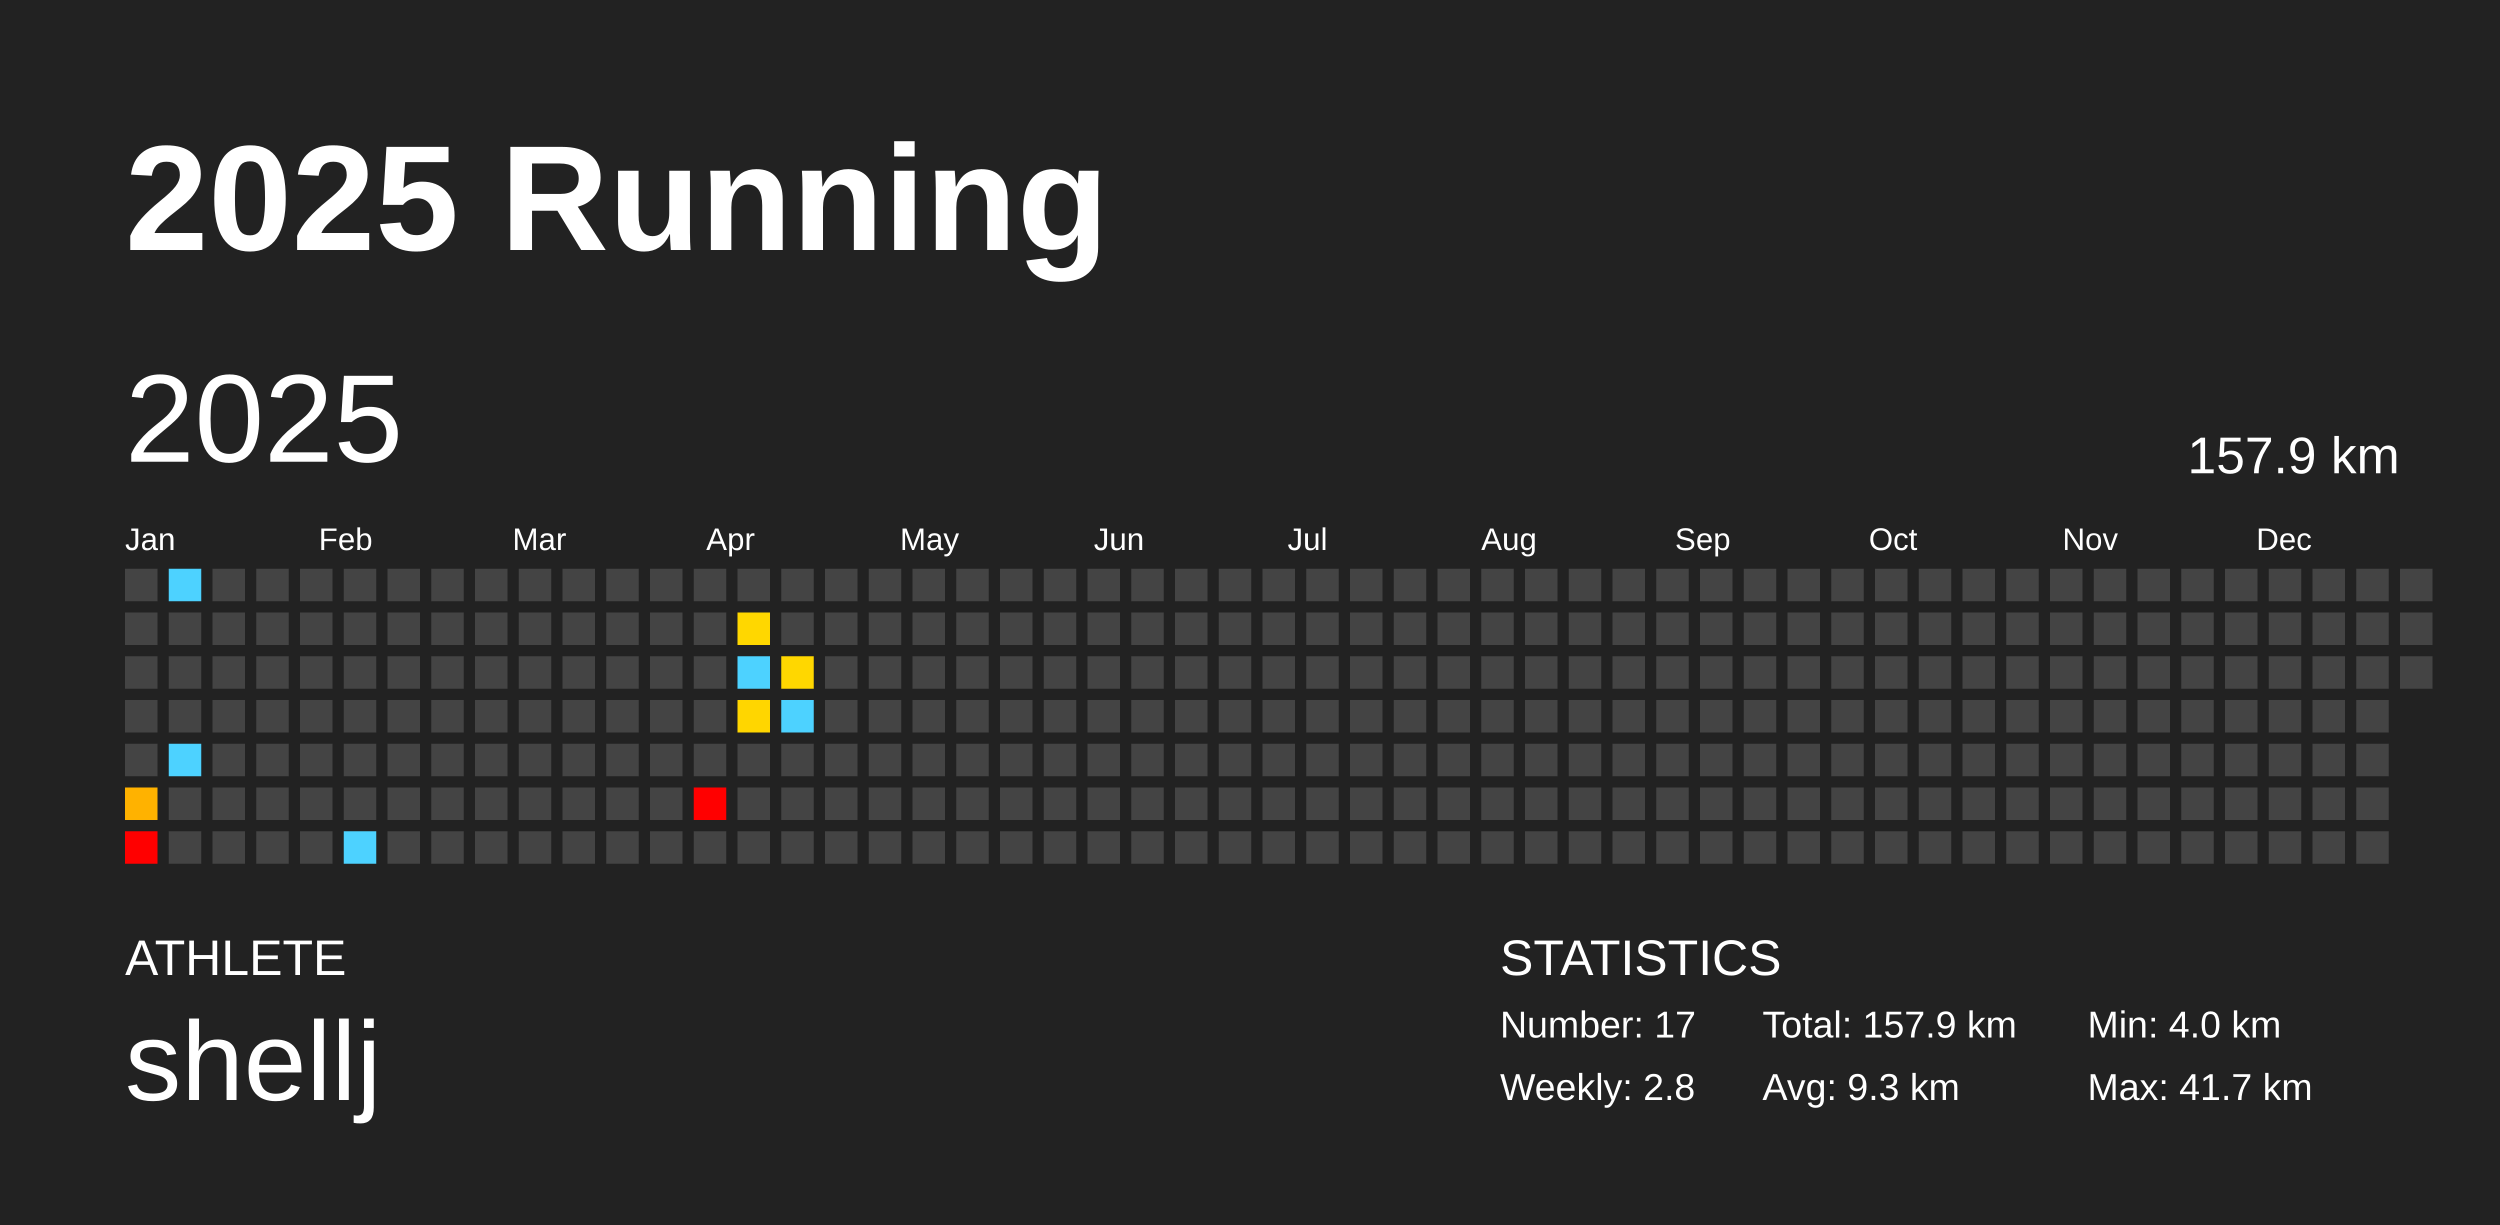
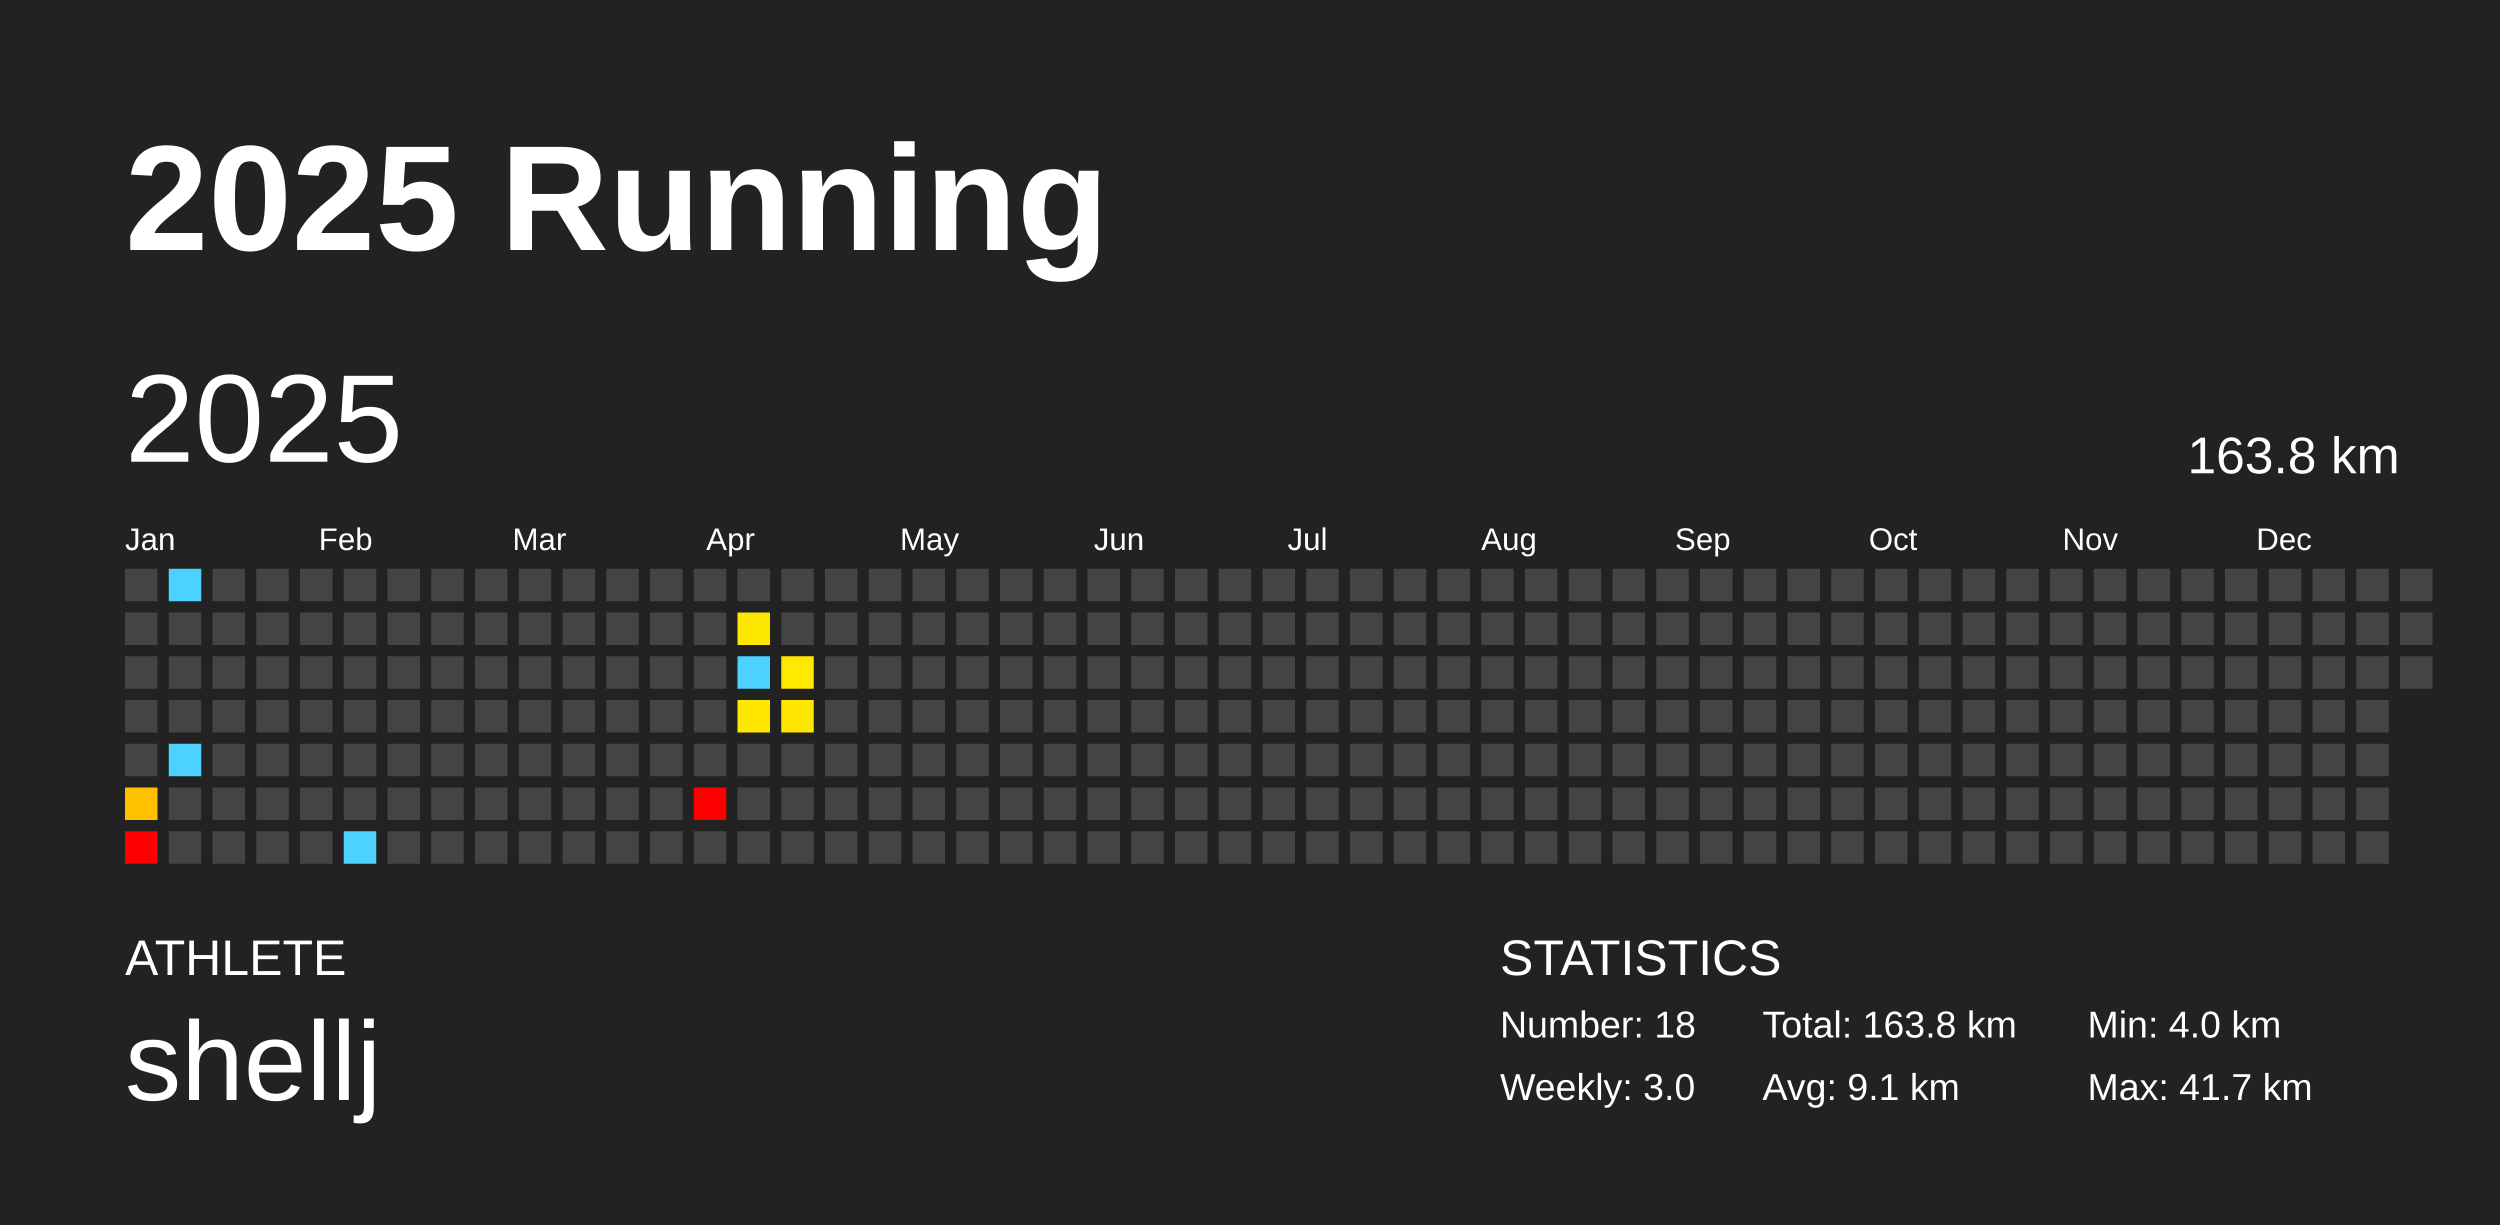
<svg xmlns="http://www.w3.org/2000/svg" baseProfile="full" height="98mm" version="1.1" viewBox="0,0,200,98" width="200mm">
  <defs />
  <rect fill="#222222" height="98" width="200" x="0" y="0" />
  <text fill="#FFFFFF" style="font-size:12px; font-family:Arial; font-weight:bold;" x="10" y="20">2025 Running</text>
  <text fill="#FFFFFF" style="font-size:4px; font-family:Arial" x="10" y="78">ATHLETE</text>
  <text fill="#FFFFFF" style="font-size:9px; font-family:Arial" x="10" y="88">shellj</text>
  <text fill="#FFFFFF" style="font-size:4px; font-family:Arial" x="120" y="78">STATISTICS</text>
-   <text fill="#FFFFFF" style="font-size:3px; font-family:Arial" x="120" y="83">Number: 17</text>
-   <text fill="#FFFFFF" style="font-size:3px; font-family:Arial" x="120" y="88">Weekly: 2.8</text>
-   <text fill="#FFFFFF" style="font-size:3px; font-family:Arial" x="141" y="83">Total: 157.9 km</text>
-   <text fill="#FFFFFF" style="font-size:3px; font-family:Arial" x="141" y="88">Avg: 9.3 km</text>
+   <text fill="#FFFFFF" style="font-size:3px; font-family:Arial" x="120" y="83">Number: 18</text>
+   <text fill="#FFFFFF" style="font-size:3px; font-family:Arial" x="120" y="88">Weekly: 3.0</text>
+   <text fill="#FFFFFF" style="font-size:3px; font-family:Arial" x="141" y="83">Total: 163.8 km</text>
+   <text fill="#FFFFFF" style="font-size:3px; font-family:Arial" x="141" y="88">Avg: 9.1 km</text>
  <text fill="#FFFFFF" style="font-size:3px; font-family:Arial" x="167" y="83">Min: 4.0 km</text>
  <text fill="#FFFFFF" style="font-size:3px; font-family:Arial" x="167" y="88">Max: 41.7 km</text>
  <text dominant-baseline="hanging" fill="#FFFFFF" style="font-size:10.0px; font-family:Arial;" x="10" y="30">2025</text>
-   <text dominant-baseline="hanging" fill="#FFFFFF" style="font-size:4.125px; font-family:Arial;" x="175" y="35">157.9 km</text>
+   <text dominant-baseline="hanging" fill="#FFFFFF" style="font-size:4.125px; font-family:Arial;" x="175" y="35">163.8 km</text>
  <text fill="#FFFFFF" style="font-size:2.5px; font-family:Arial" x="10.0" y="44">Jan</text>
  <text fill="#FFFFFF" style="font-size:2.5px; font-family:Arial" x="25.5" y="44">Feb</text>
  <text fill="#FFFFFF" style="font-size:2.5px; font-family:Arial" x="41.0" y="44">Mar</text>
  <text fill="#FFFFFF" style="font-size:2.5px; font-family:Arial" x="56.5" y="44">Apr</text>
  <text fill="#FFFFFF" style="font-size:2.5px; font-family:Arial" x="72.0" y="44">May</text>
  <text fill="#FFFFFF" style="font-size:2.5px; font-family:Arial" x="87.5" y="44">Jun</text>
  <text fill="#FFFFFF" style="font-size:2.5px; font-family:Arial" x="103.0" y="44">Jul</text>
  <text fill="#FFFFFF" style="font-size:2.5px; font-family:Arial" x="118.5" y="44">Aug</text>
  <text fill="#FFFFFF" style="font-size:2.5px; font-family:Arial" x="134.0" y="44">Sep</text>
  <text fill="#FFFFFF" style="font-size:2.5px; font-family:Arial" x="149.5" y="44">Oct</text>
  <text fill="#FFFFFF" style="font-size:2.5px; font-family:Arial" x="165.0" y="44">Nov</text>
  <text fill="#FFFFFF" style="font-size:2.5px; font-family:Arial" x="180.5" y="44">Dec</text>
  <rect fill="#444444" height="2.6" width="2.6" x="10.0" y="45.5" />
  <rect fill="#444444" height="2.6" width="2.6" x="10.0" y="49.0" />
  <rect fill="#444444" height="2.6" width="2.6" x="10.0" y="52.5" />
  <rect fill="#444444" height="2.6" width="2.6" x="10.0" y="56.0" />
  <rect fill="#444444" height="2.6" width="2.6" x="10.0" y="59.5" />
-   <rect fill="#ffb200" height="2.6" width="2.6" x="10.0" y="63.0" />
+   <rect fill="#ffc000" height="2.6" width="2.6" x="10.0" y="63.0" />
  <rect fill="red" height="2.6" width="2.6" x="10.0" y="66.5" />
  <rect fill="#4dd2ff" height="2.6" width="2.6" x="13.5" y="45.5" />
  <rect fill="#444444" height="2.6" width="2.6" x="13.5" y="49.0" />
  <rect fill="#444444" height="2.6" width="2.6" x="13.5" y="52.5" />
  <rect fill="#444444" height="2.6" width="2.6" x="13.5" y="56.0" />
  <rect fill="#4dd2ff" height="2.6" width="2.6" x="13.5" y="59.5" />
  <rect fill="#444444" height="2.6" width="2.6" x="13.5" y="63.0" />
  <rect fill="#444444" height="2.6" width="2.6" x="13.5" y="66.5" />
  <rect fill="#444444" height="2.6" width="2.6" x="17.0" y="45.5" />
  <rect fill="#444444" height="2.6" width="2.6" x="17.0" y="49.0" />
  <rect fill="#444444" height="2.6" width="2.6" x="17.0" y="52.5" />
  <rect fill="#444444" height="2.6" width="2.6" x="17.0" y="56.0" />
  <rect fill="#444444" height="2.6" width="2.6" x="17.0" y="59.5" />
  <rect fill="#444444" height="2.6" width="2.6" x="17.0" y="63.0" />
  <rect fill="#444444" height="2.6" width="2.6" x="17.0" y="66.5" />
  <rect fill="#444444" height="2.6" width="2.6" x="20.5" y="45.5" />
  <rect fill="#444444" height="2.6" width="2.6" x="20.5" y="49.0" />
  <rect fill="#444444" height="2.6" width="2.6" x="20.5" y="52.5" />
  <rect fill="#444444" height="2.6" width="2.6" x="20.5" y="56.0" />
  <rect fill="#444444" height="2.6" width="2.6" x="20.5" y="59.5" />
  <rect fill="#444444" height="2.6" width="2.6" x="20.5" y="63.0" />
  <rect fill="#444444" height="2.6" width="2.6" x="20.5" y="66.5" />
  <rect fill="#444444" height="2.6" width="2.6" x="24.0" y="45.5" />
  <rect fill="#444444" height="2.6" width="2.6" x="24.0" y="49.0" />
  <rect fill="#444444" height="2.6" width="2.6" x="24.0" y="52.5" />
  <rect fill="#444444" height="2.6" width="2.6" x="24.0" y="56.0" />
  <rect fill="#444444" height="2.6" width="2.6" x="24.0" y="59.5" />
  <rect fill="#444444" height="2.6" width="2.6" x="24.0" y="63.0" />
  <rect fill="#444444" height="2.6" width="2.6" x="24.0" y="66.5" />
  <rect fill="#444444" height="2.6" width="2.6" x="27.5" y="45.5" />
  <rect fill="#444444" height="2.6" width="2.6" x="27.5" y="49.0" />
  <rect fill="#444444" height="2.6" width="2.6" x="27.5" y="52.5" />
  <rect fill="#444444" height="2.6" width="2.6" x="27.5" y="56.0" />
  <rect fill="#444444" height="2.6" width="2.6" x="27.5" y="59.5" />
  <rect fill="#444444" height="2.6" width="2.6" x="27.5" y="63.0" />
  <rect fill="#4dd2ff" height="2.6" width="2.6" x="27.5" y="66.5" />
  <rect fill="#444444" height="2.6" width="2.6" x="31.0" y="45.5" />
  <rect fill="#444444" height="2.6" width="2.6" x="31.0" y="49.0" />
  <rect fill="#444444" height="2.6" width="2.6" x="31.0" y="52.5" />
  <rect fill="#444444" height="2.6" width="2.6" x="31.0" y="56.0" />
  <rect fill="#444444" height="2.6" width="2.6" x="31.0" y="59.5" />
  <rect fill="#444444" height="2.6" width="2.6" x="31.0" y="63.0" />
  <rect fill="#444444" height="2.6" width="2.6" x="31.0" y="66.5" />
  <rect fill="#444444" height="2.6" width="2.6" x="34.5" y="45.5" />
  <rect fill="#444444" height="2.6" width="2.6" x="34.5" y="49.0" />
  <rect fill="#444444" height="2.6" width="2.6" x="34.5" y="52.5" />
  <rect fill="#444444" height="2.6" width="2.6" x="34.5" y="56.0" />
  <rect fill="#444444" height="2.6" width="2.6" x="34.5" y="59.5" />
  <rect fill="#444444" height="2.6" width="2.6" x="34.5" y="63.0" />
  <rect fill="#444444" height="2.6" width="2.6" x="34.5" y="66.5" />
  <rect fill="#444444" height="2.6" width="2.6" x="38.0" y="45.5" />
  <rect fill="#444444" height="2.6" width="2.6" x="38.0" y="49.0" />
  <rect fill="#444444" height="2.6" width="2.6" x="38.0" y="52.5" />
  <rect fill="#444444" height="2.6" width="2.6" x="38.0" y="56.0" />
  <rect fill="#444444" height="2.6" width="2.6" x="38.0" y="59.5" />
  <rect fill="#444444" height="2.6" width="2.6" x="38.0" y="63.0" />
  <rect fill="#444444" height="2.6" width="2.6" x="38.0" y="66.5" />
  <rect fill="#444444" height="2.6" width="2.6" x="41.5" y="45.5" />
  <rect fill="#444444" height="2.6" width="2.6" x="41.5" y="49.0" />
  <rect fill="#444444" height="2.6" width="2.6" x="41.5" y="52.5" />
  <rect fill="#444444" height="2.6" width="2.6" x="41.5" y="56.0" />
  <rect fill="#444444" height="2.6" width="2.6" x="41.5" y="59.5" />
  <rect fill="#444444" height="2.6" width="2.6" x="41.5" y="63.0" />
  <rect fill="#444444" height="2.6" width="2.6" x="41.5" y="66.5" />
  <rect fill="#444444" height="2.6" width="2.6" x="45.0" y="45.5" />
  <rect fill="#444444" height="2.6" width="2.6" x="45.0" y="49.0" />
  <rect fill="#444444" height="2.6" width="2.6" x="45.0" y="52.5" />
  <rect fill="#444444" height="2.6" width="2.6" x="45.0" y="56.0" />
  <rect fill="#444444" height="2.6" width="2.6" x="45.0" y="59.5" />
  <rect fill="#444444" height="2.6" width="2.6" x="45.0" y="63.0" />
  <rect fill="#444444" height="2.6" width="2.6" x="45.0" y="66.5" />
  <rect fill="#444444" height="2.6" width="2.6" x="48.5" y="45.5" />
  <rect fill="#444444" height="2.6" width="2.6" x="48.5" y="49.0" />
  <rect fill="#444444" height="2.6" width="2.6" x="48.5" y="52.5" />
  <rect fill="#444444" height="2.6" width="2.6" x="48.5" y="56.0" />
  <rect fill="#444444" height="2.6" width="2.6" x="48.5" y="59.5" />
  <rect fill="#444444" height="2.6" width="2.6" x="48.5" y="63.0" />
  <rect fill="#444444" height="2.6" width="2.6" x="48.5" y="66.5" />
  <rect fill="#444444" height="2.6" width="2.6" x="52.0" y="45.5" />
  <rect fill="#444444" height="2.6" width="2.6" x="52.0" y="49.0" />
  <rect fill="#444444" height="2.6" width="2.6" x="52.0" y="52.5" />
  <rect fill="#444444" height="2.6" width="2.6" x="52.0" y="56.0" />
  <rect fill="#444444" height="2.6" width="2.6" x="52.0" y="59.5" />
  <rect fill="#444444" height="2.6" width="2.6" x="52.0" y="63.0" />
  <rect fill="#444444" height="2.6" width="2.6" x="52.0" y="66.5" />
  <rect fill="#444444" height="2.6" width="2.6" x="55.5" y="45.5" />
  <rect fill="#444444" height="2.6" width="2.6" x="55.5" y="49.0" />
  <rect fill="#444444" height="2.6" width="2.6" x="55.5" y="52.5" />
  <rect fill="#444444" height="2.6" width="2.6" x="55.5" y="56.0" />
  <rect fill="#444444" height="2.6" width="2.6" x="55.5" y="59.5" />
  <rect fill="red" height="2.6" width="2.6" x="55.5" y="63.0" />
  <rect fill="#444444" height="2.6" width="2.6" x="55.5" y="66.5" />
  <rect fill="#444444" height="2.6" width="2.6" x="59.0" y="45.5" />
-   <rect fill="#ffd700" height="2.6" width="2.6" x="59.0" y="49.0" />
+   <rect fill="#ffe800" height="2.6" width="2.6" x="59.0" y="49.0" />
  <rect fill="#4dd2ff" height="2.6" width="2.6" x="59.0" y="52.5" />
-   <rect fill="#ffd600" height="2.6" width="2.6" x="59.0" y="56.0" />
+   <rect fill="#ffe700" height="2.6" width="2.6" x="59.0" y="56.0" />
  <rect fill="#444444" height="2.6" width="2.6" x="59.0" y="59.5" />
  <rect fill="#444444" height="2.6" width="2.6" x="59.0" y="63.0" />
  <rect fill="#444444" height="2.6" width="2.6" x="59.0" y="66.5" />
  <rect fill="#444444" height="2.6" width="2.6" x="62.5" y="45.5" />
  <rect fill="#444444" height="2.6" width="2.6" x="62.5" y="49.0" />
-   <rect fill="#ffd700" height="2.6" width="2.6" x="62.5" y="52.5" />
-   <rect fill="#4dd2ff" height="2.6" width="2.6" x="62.5" y="56.0" />
+   <rect fill="#ffe900" height="2.6" width="2.6" x="62.5" y="52.5" />
+   <rect fill="#ffe600" height="2.6" width="2.6" x="62.5" y="56.0" />
  <rect fill="#444444" height="2.6" width="2.6" x="62.5" y="59.5" />
  <rect fill="#444444" height="2.6" width="2.6" x="62.5" y="63.0" />
  <rect fill="#444444" height="2.6" width="2.6" x="62.5" y="66.5" />
  <rect fill="#444444" height="2.6" width="2.6" x="66.0" y="45.5" />
  <rect fill="#444444" height="2.6" width="2.6" x="66.0" y="49.0" />
  <rect fill="#444444" height="2.6" width="2.6" x="66.0" y="52.5" />
  <rect fill="#444444" height="2.6" width="2.6" x="66.0" y="56.0" />
  <rect fill="#444444" height="2.6" width="2.6" x="66.0" y="59.5" />
  <rect fill="#444444" height="2.6" width="2.6" x="66.0" y="63.0" />
  <rect fill="#444444" height="2.6" width="2.6" x="66.0" y="66.5" />
  <rect fill="#444444" height="2.6" width="2.6" x="69.5" y="45.5" />
  <rect fill="#444444" height="2.6" width="2.6" x="69.5" y="49.0" />
  <rect fill="#444444" height="2.6" width="2.6" x="69.5" y="52.5" />
  <rect fill="#444444" height="2.6" width="2.6" x="69.5" y="56.0" />
  <rect fill="#444444" height="2.6" width="2.6" x="69.5" y="59.5" />
  <rect fill="#444444" height="2.6" width="2.6" x="69.5" y="63.0" />
  <rect fill="#444444" height="2.6" width="2.6" x="69.5" y="66.5" />
  <rect fill="#444444" height="2.6" width="2.6" x="73.0" y="45.5" />
  <rect fill="#444444" height="2.6" width="2.6" x="73.0" y="49.0" />
  <rect fill="#444444" height="2.6" width="2.6" x="73.0" y="52.5" />
  <rect fill="#444444" height="2.6" width="2.6" x="73.0" y="56.0" />
  <rect fill="#444444" height="2.6" width="2.6" x="73.0" y="59.5" />
  <rect fill="#444444" height="2.6" width="2.6" x="73.0" y="63.0" />
  <rect fill="#444444" height="2.6" width="2.6" x="73.0" y="66.5" />
  <rect fill="#444444" height="2.6" width="2.6" x="76.5" y="45.5" />
  <rect fill="#444444" height="2.6" width="2.6" x="76.5" y="49.0" />
  <rect fill="#444444" height="2.6" width="2.6" x="76.5" y="52.5" />
  <rect fill="#444444" height="2.6" width="2.6" x="76.5" y="56.0" />
  <rect fill="#444444" height="2.6" width="2.6" x="76.5" y="59.5" />
  <rect fill="#444444" height="2.6" width="2.6" x="76.5" y="63.0" />
  <rect fill="#444444" height="2.6" width="2.6" x="76.5" y="66.5" />
  <rect fill="#444444" height="2.6" width="2.6" x="80.0" y="45.5" />
  <rect fill="#444444" height="2.6" width="2.6" x="80.0" y="49.0" />
  <rect fill="#444444" height="2.6" width="2.6" x="80.0" y="52.5" />
  <rect fill="#444444" height="2.6" width="2.6" x="80.0" y="56.0" />
  <rect fill="#444444" height="2.6" width="2.6" x="80.0" y="59.5" />
  <rect fill="#444444" height="2.6" width="2.6" x="80.0" y="63.0" />
  <rect fill="#444444" height="2.6" width="2.6" x="80.0" y="66.5" />
  <rect fill="#444444" height="2.6" width="2.6" x="83.5" y="45.5" />
  <rect fill="#444444" height="2.6" width="2.6" x="83.5" y="49.0" />
  <rect fill="#444444" height="2.6" width="2.6" x="83.5" y="52.5" />
  <rect fill="#444444" height="2.6" width="2.6" x="83.5" y="56.0" />
  <rect fill="#444444" height="2.6" width="2.6" x="83.5" y="59.5" />
  <rect fill="#444444" height="2.6" width="2.6" x="83.5" y="63.0" />
  <rect fill="#444444" height="2.6" width="2.6" x="83.5" y="66.5" />
  <rect fill="#444444" height="2.6" width="2.6" x="87.0" y="45.5" />
  <rect fill="#444444" height="2.6" width="2.6" x="87.0" y="49.0" />
  <rect fill="#444444" height="2.6" width="2.6" x="87.0" y="52.5" />
  <rect fill="#444444" height="2.6" width="2.6" x="87.0" y="56.0" />
  <rect fill="#444444" height="2.6" width="2.6" x="87.0" y="59.5" />
  <rect fill="#444444" height="2.6" width="2.6" x="87.0" y="63.0" />
  <rect fill="#444444" height="2.6" width="2.6" x="87.0" y="66.5" />
  <rect fill="#444444" height="2.6" width="2.6" x="90.5" y="45.5" />
  <rect fill="#444444" height="2.6" width="2.6" x="90.5" y="49.0" />
  <rect fill="#444444" height="2.6" width="2.6" x="90.5" y="52.5" />
  <rect fill="#444444" height="2.6" width="2.6" x="90.5" y="56.0" />
  <rect fill="#444444" height="2.6" width="2.6" x="90.5" y="59.5" />
  <rect fill="#444444" height="2.6" width="2.6" x="90.5" y="63.0" />
  <rect fill="#444444" height="2.6" width="2.6" x="90.5" y="66.5" />
  <rect fill="#444444" height="2.6" width="2.6" x="94.0" y="45.5" />
  <rect fill="#444444" height="2.6" width="2.6" x="94.0" y="49.0" />
  <rect fill="#444444" height="2.6" width="2.6" x="94.0" y="52.5" />
  <rect fill="#444444" height="2.6" width="2.6" x="94.0" y="56.0" />
  <rect fill="#444444" height="2.6" width="2.6" x="94.0" y="59.5" />
  <rect fill="#444444" height="2.6" width="2.6" x="94.0" y="63.0" />
  <rect fill="#444444" height="2.6" width="2.6" x="94.0" y="66.5" />
  <rect fill="#444444" height="2.6" width="2.6" x="97.5" y="45.5" />
  <rect fill="#444444" height="2.6" width="2.6" x="97.5" y="49.0" />
  <rect fill="#444444" height="2.6" width="2.6" x="97.5" y="52.5" />
  <rect fill="#444444" height="2.6" width="2.6" x="97.5" y="56.0" />
  <rect fill="#444444" height="2.6" width="2.6" x="97.5" y="59.5" />
  <rect fill="#444444" height="2.6" width="2.6" x="97.5" y="63.0" />
  <rect fill="#444444" height="2.6" width="2.6" x="97.5" y="66.5" />
  <rect fill="#444444" height="2.6" width="2.6" x="101.0" y="45.5" />
  <rect fill="#444444" height="2.6" width="2.6" x="101.0" y="49.0" />
  <rect fill="#444444" height="2.6" width="2.6" x="101.0" y="52.5" />
  <rect fill="#444444" height="2.6" width="2.6" x="101.0" y="56.0" />
  <rect fill="#444444" height="2.6" width="2.6" x="101.0" y="59.5" />
  <rect fill="#444444" height="2.6" width="2.6" x="101.0" y="63.0" />
  <rect fill="#444444" height="2.6" width="2.6" x="101.0" y="66.5" />
  <rect fill="#444444" height="2.6" width="2.6" x="104.5" y="45.5" />
  <rect fill="#444444" height="2.6" width="2.6" x="104.5" y="49.0" />
  <rect fill="#444444" height="2.6" width="2.6" x="104.5" y="52.5" />
  <rect fill="#444444" height="2.6" width="2.6" x="104.5" y="56.0" />
  <rect fill="#444444" height="2.6" width="2.6" x="104.5" y="59.5" />
  <rect fill="#444444" height="2.6" width="2.6" x="104.5" y="63.0" />
  <rect fill="#444444" height="2.6" width="2.6" x="104.5" y="66.5" />
  <rect fill="#444444" height="2.6" width="2.6" x="108.0" y="45.5" />
  <rect fill="#444444" height="2.6" width="2.6" x="108.0" y="49.0" />
  <rect fill="#444444" height="2.6" width="2.6" x="108.0" y="52.5" />
  <rect fill="#444444" height="2.6" width="2.6" x="108.0" y="56.0" />
  <rect fill="#444444" height="2.6" width="2.6" x="108.0" y="59.5" />
  <rect fill="#444444" height="2.6" width="2.6" x="108.0" y="63.0" />
  <rect fill="#444444" height="2.6" width="2.6" x="108.0" y="66.5" />
  <rect fill="#444444" height="2.6" width="2.6" x="111.5" y="45.5" />
  <rect fill="#444444" height="2.6" width="2.6" x="111.5" y="49.0" />
  <rect fill="#444444" height="2.6" width="2.6" x="111.5" y="52.5" />
  <rect fill="#444444" height="2.6" width="2.6" x="111.5" y="56.0" />
  <rect fill="#444444" height="2.6" width="2.6" x="111.5" y="59.5" />
  <rect fill="#444444" height="2.6" width="2.6" x="111.5" y="63.0" />
  <rect fill="#444444" height="2.6" width="2.6" x="111.5" y="66.5" />
  <rect fill="#444444" height="2.6" width="2.6" x="115.0" y="45.5" />
  <rect fill="#444444" height="2.6" width="2.6" x="115.0" y="49.0" />
  <rect fill="#444444" height="2.6" width="2.6" x="115.0" y="52.5" />
  <rect fill="#444444" height="2.6" width="2.6" x="115.0" y="56.0" />
  <rect fill="#444444" height="2.6" width="2.6" x="115.0" y="59.5" />
  <rect fill="#444444" height="2.6" width="2.6" x="115.0" y="63.0" />
  <rect fill="#444444" height="2.6" width="2.6" x="115.0" y="66.5" />
  <rect fill="#444444" height="2.6" width="2.6" x="118.5" y="45.5" />
  <rect fill="#444444" height="2.6" width="2.6" x="118.5" y="49.0" />
  <rect fill="#444444" height="2.6" width="2.6" x="118.5" y="52.5" />
  <rect fill="#444444" height="2.6" width="2.6" x="118.5" y="56.0" />
  <rect fill="#444444" height="2.6" width="2.6" x="118.5" y="59.5" />
  <rect fill="#444444" height="2.6" width="2.6" x="118.5" y="63.0" />
  <rect fill="#444444" height="2.6" width="2.6" x="118.5" y="66.5" />
  <rect fill="#444444" height="2.6" width="2.6" x="122.0" y="45.5" />
  <rect fill="#444444" height="2.6" width="2.6" x="122.0" y="49.0" />
  <rect fill="#444444" height="2.6" width="2.6" x="122.0" y="52.5" />
  <rect fill="#444444" height="2.6" width="2.6" x="122.0" y="56.0" />
  <rect fill="#444444" height="2.6" width="2.6" x="122.0" y="59.5" />
  <rect fill="#444444" height="2.6" width="2.6" x="122.0" y="63.0" />
  <rect fill="#444444" height="2.6" width="2.6" x="122.0" y="66.5" />
  <rect fill="#444444" height="2.6" width="2.6" x="125.5" y="45.5" />
  <rect fill="#444444" height="2.6" width="2.6" x="125.5" y="49.0" />
  <rect fill="#444444" height="2.6" width="2.6" x="125.5" y="52.5" />
  <rect fill="#444444" height="2.6" width="2.6" x="125.5" y="56.0" />
  <rect fill="#444444" height="2.6" width="2.6" x="125.5" y="59.5" />
  <rect fill="#444444" height="2.6" width="2.6" x="125.5" y="63.0" />
  <rect fill="#444444" height="2.6" width="2.6" x="125.5" y="66.5" />
  <rect fill="#444444" height="2.6" width="2.6" x="129.0" y="45.5" />
  <rect fill="#444444" height="2.6" width="2.6" x="129.0" y="49.0" />
  <rect fill="#444444" height="2.6" width="2.6" x="129.0" y="52.5" />
  <rect fill="#444444" height="2.6" width="2.6" x="129.0" y="56.0" />
  <rect fill="#444444" height="2.6" width="2.6" x="129.0" y="59.5" />
  <rect fill="#444444" height="2.6" width="2.6" x="129.0" y="63.0" />
  <rect fill="#444444" height="2.6" width="2.6" x="129.0" y="66.5" />
  <rect fill="#444444" height="2.6" width="2.6" x="132.5" y="45.5" />
  <rect fill="#444444" height="2.6" width="2.6" x="132.5" y="49.0" />
  <rect fill="#444444" height="2.6" width="2.6" x="132.5" y="52.5" />
  <rect fill="#444444" height="2.6" width="2.6" x="132.5" y="56.0" />
  <rect fill="#444444" height="2.6" width="2.6" x="132.5" y="59.5" />
  <rect fill="#444444" height="2.6" width="2.6" x="132.5" y="63.0" />
  <rect fill="#444444" height="2.6" width="2.6" x="132.5" y="66.5" />
  <rect fill="#444444" height="2.6" width="2.6" x="136.0" y="45.5" />
  <rect fill="#444444" height="2.6" width="2.6" x="136.0" y="49.0" />
  <rect fill="#444444" height="2.6" width="2.6" x="136.0" y="52.5" />
  <rect fill="#444444" height="2.6" width="2.6" x="136.0" y="56.0" />
  <rect fill="#444444" height="2.6" width="2.6" x="136.0" y="59.5" />
  <rect fill="#444444" height="2.6" width="2.6" x="136.0" y="63.0" />
  <rect fill="#444444" height="2.6" width="2.6" x="136.0" y="66.5" />
  <rect fill="#444444" height="2.6" width="2.6" x="139.5" y="45.5" />
  <rect fill="#444444" height="2.6" width="2.6" x="139.5" y="49.0" />
  <rect fill="#444444" height="2.6" width="2.6" x="139.5" y="52.5" />
  <rect fill="#444444" height="2.6" width="2.6" x="139.5" y="56.0" />
  <rect fill="#444444" height="2.6" width="2.6" x="139.5" y="59.5" />
  <rect fill="#444444" height="2.6" width="2.6" x="139.5" y="63.0" />
  <rect fill="#444444" height="2.6" width="2.6" x="139.5" y="66.5" />
  <rect fill="#444444" height="2.6" width="2.6" x="143.0" y="45.5" />
  <rect fill="#444444" height="2.6" width="2.6" x="143.0" y="49.0" />
  <rect fill="#444444" height="2.6" width="2.6" x="143.0" y="52.5" />
  <rect fill="#444444" height="2.6" width="2.6" x="143.0" y="56.0" />
  <rect fill="#444444" height="2.6" width="2.6" x="143.0" y="59.5" />
  <rect fill="#444444" height="2.6" width="2.6" x="143.0" y="63.0" />
  <rect fill="#444444" height="2.6" width="2.6" x="143.0" y="66.5" />
  <rect fill="#444444" height="2.6" width="2.6" x="146.5" y="45.5" />
  <rect fill="#444444" height="2.6" width="2.6" x="146.5" y="49.0" />
  <rect fill="#444444" height="2.6" width="2.6" x="146.5" y="52.5" />
  <rect fill="#444444" height="2.6" width="2.6" x="146.5" y="56.0" />
  <rect fill="#444444" height="2.6" width="2.6" x="146.5" y="59.5" />
  <rect fill="#444444" height="2.6" width="2.6" x="146.5" y="63.0" />
  <rect fill="#444444" height="2.6" width="2.6" x="146.5" y="66.5" />
  <rect fill="#444444" height="2.6" width="2.6" x="150.0" y="45.5" />
  <rect fill="#444444" height="2.6" width="2.6" x="150.0" y="49.0" />
  <rect fill="#444444" height="2.6" width="2.6" x="150.0" y="52.5" />
  <rect fill="#444444" height="2.6" width="2.6" x="150.0" y="56.0" />
  <rect fill="#444444" height="2.6" width="2.6" x="150.0" y="59.5" />
  <rect fill="#444444" height="2.6" width="2.6" x="150.0" y="63.0" />
  <rect fill="#444444" height="2.6" width="2.6" x="150.0" y="66.5" />
  <rect fill="#444444" height="2.6" width="2.6" x="153.5" y="45.5" />
  <rect fill="#444444" height="2.6" width="2.6" x="153.5" y="49.0" />
  <rect fill="#444444" height="2.6" width="2.6" x="153.5" y="52.5" />
  <rect fill="#444444" height="2.6" width="2.6" x="153.5" y="56.0" />
  <rect fill="#444444" height="2.6" width="2.6" x="153.5" y="59.5" />
  <rect fill="#444444" height="2.6" width="2.6" x="153.5" y="63.0" />
  <rect fill="#444444" height="2.6" width="2.6" x="153.5" y="66.5" />
  <rect fill="#444444" height="2.6" width="2.6" x="157.0" y="45.5" />
  <rect fill="#444444" height="2.6" width="2.6" x="157.0" y="49.0" />
  <rect fill="#444444" height="2.6" width="2.6" x="157.0" y="52.5" />
  <rect fill="#444444" height="2.6" width="2.6" x="157.0" y="56.0" />
  <rect fill="#444444" height="2.6" width="2.6" x="157.0" y="59.5" />
  <rect fill="#444444" height="2.6" width="2.6" x="157.0" y="63.0" />
  <rect fill="#444444" height="2.6" width="2.6" x="157.0" y="66.5" />
  <rect fill="#444444" height="2.6" width="2.6" x="160.5" y="45.5" />
  <rect fill="#444444" height="2.6" width="2.6" x="160.5" y="49.0" />
  <rect fill="#444444" height="2.6" width="2.6" x="160.5" y="52.5" />
  <rect fill="#444444" height="2.6" width="2.6" x="160.5" y="56.0" />
  <rect fill="#444444" height="2.6" width="2.6" x="160.5" y="59.5" />
  <rect fill="#444444" height="2.6" width="2.6" x="160.5" y="63.0" />
  <rect fill="#444444" height="2.6" width="2.6" x="160.5" y="66.5" />
  <rect fill="#444444" height="2.6" width="2.6" x="164.0" y="45.5" />
  <rect fill="#444444" height="2.6" width="2.6" x="164.0" y="49.0" />
  <rect fill="#444444" height="2.6" width="2.6" x="164.0" y="52.5" />
  <rect fill="#444444" height="2.6" width="2.6" x="164.0" y="56.0" />
  <rect fill="#444444" height="2.6" width="2.6" x="164.0" y="59.5" />
  <rect fill="#444444" height="2.6" width="2.6" x="164.0" y="63.0" />
  <rect fill="#444444" height="2.6" width="2.6" x="164.0" y="66.5" />
  <rect fill="#444444" height="2.6" width="2.6" x="167.5" y="45.5" />
  <rect fill="#444444" height="2.6" width="2.6" x="167.5" y="49.0" />
  <rect fill="#444444" height="2.6" width="2.6" x="167.5" y="52.5" />
  <rect fill="#444444" height="2.6" width="2.6" x="167.5" y="56.0" />
  <rect fill="#444444" height="2.6" width="2.6" x="167.5" y="59.5" />
  <rect fill="#444444" height="2.6" width="2.6" x="167.5" y="63.0" />
  <rect fill="#444444" height="2.6" width="2.6" x="167.5" y="66.5" />
  <rect fill="#444444" height="2.6" width="2.6" x="171.0" y="45.5" />
  <rect fill="#444444" height="2.6" width="2.6" x="171.0" y="49.0" />
  <rect fill="#444444" height="2.6" width="2.6" x="171.0" y="52.5" />
  <rect fill="#444444" height="2.6" width="2.6" x="171.0" y="56.0" />
  <rect fill="#444444" height="2.6" width="2.6" x="171.0" y="59.5" />
  <rect fill="#444444" height="2.6" width="2.6" x="171.0" y="63.0" />
  <rect fill="#444444" height="2.6" width="2.6" x="171.0" y="66.5" />
  <rect fill="#444444" height="2.6" width="2.6" x="174.5" y="45.5" />
  <rect fill="#444444" height="2.6" width="2.6" x="174.5" y="49.0" />
  <rect fill="#444444" height="2.6" width="2.6" x="174.5" y="52.5" />
  <rect fill="#444444" height="2.6" width="2.6" x="174.5" y="56.0" />
  <rect fill="#444444" height="2.6" width="2.6" x="174.5" y="59.5" />
  <rect fill="#444444" height="2.6" width="2.6" x="174.5" y="63.0" />
  <rect fill="#444444" height="2.6" width="2.6" x="174.5" y="66.5" />
  <rect fill="#444444" height="2.6" width="2.6" x="178.0" y="45.5" />
  <rect fill="#444444" height="2.6" width="2.6" x="178.0" y="49.0" />
  <rect fill="#444444" height="2.6" width="2.6" x="178.0" y="52.5" />
  <rect fill="#444444" height="2.6" width="2.6" x="178.0" y="56.0" />
  <rect fill="#444444" height="2.6" width="2.6" x="178.0" y="59.5" />
  <rect fill="#444444" height="2.6" width="2.6" x="178.0" y="63.0" />
  <rect fill="#444444" height="2.6" width="2.6" x="178.0" y="66.5" />
  <rect fill="#444444" height="2.6" width="2.6" x="181.5" y="45.5" />
  <rect fill="#444444" height="2.6" width="2.6" x="181.5" y="49.0" />
  <rect fill="#444444" height="2.6" width="2.6" x="181.5" y="52.5" />
  <rect fill="#444444" height="2.6" width="2.6" x="181.5" y="56.0" />
  <rect fill="#444444" height="2.6" width="2.6" x="181.5" y="59.5" />
  <rect fill="#444444" height="2.6" width="2.6" x="181.5" y="63.0" />
  <rect fill="#444444" height="2.6" width="2.6" x="181.5" y="66.5" />
  <rect fill="#444444" height="2.6" width="2.6" x="185.0" y="45.5" />
  <rect fill="#444444" height="2.6" width="2.6" x="185.0" y="49.0" />
  <rect fill="#444444" height="2.6" width="2.6" x="185.0" y="52.5" />
  <rect fill="#444444" height="2.6" width="2.6" x="185.0" y="56.0" />
  <rect fill="#444444" height="2.6" width="2.6" x="185.0" y="59.5" />
  <rect fill="#444444" height="2.6" width="2.6" x="185.0" y="63.0" />
  <rect fill="#444444" height="2.6" width="2.6" x="185.0" y="66.5" />
  <rect fill="#444444" height="2.6" width="2.6" x="188.5" y="45.5" />
  <rect fill="#444444" height="2.6" width="2.6" x="188.5" y="49.0" />
  <rect fill="#444444" height="2.6" width="2.6" x="188.5" y="52.5" />
  <rect fill="#444444" height="2.6" width="2.6" x="188.5" y="56.0" />
  <rect fill="#444444" height="2.6" width="2.6" x="188.5" y="59.5" />
  <rect fill="#444444" height="2.6" width="2.6" x="188.5" y="63.0" />
  <rect fill="#444444" height="2.6" width="2.6" x="188.5" y="66.5" />
  <rect fill="#444444" height="2.6" width="2.6" x="192.0" y="45.5" />
  <rect fill="#444444" height="2.6" width="2.6" x="192.0" y="49.0" />
  <rect fill="#444444" height="2.6" width="2.6" x="192.0" y="52.5" />
</svg>
